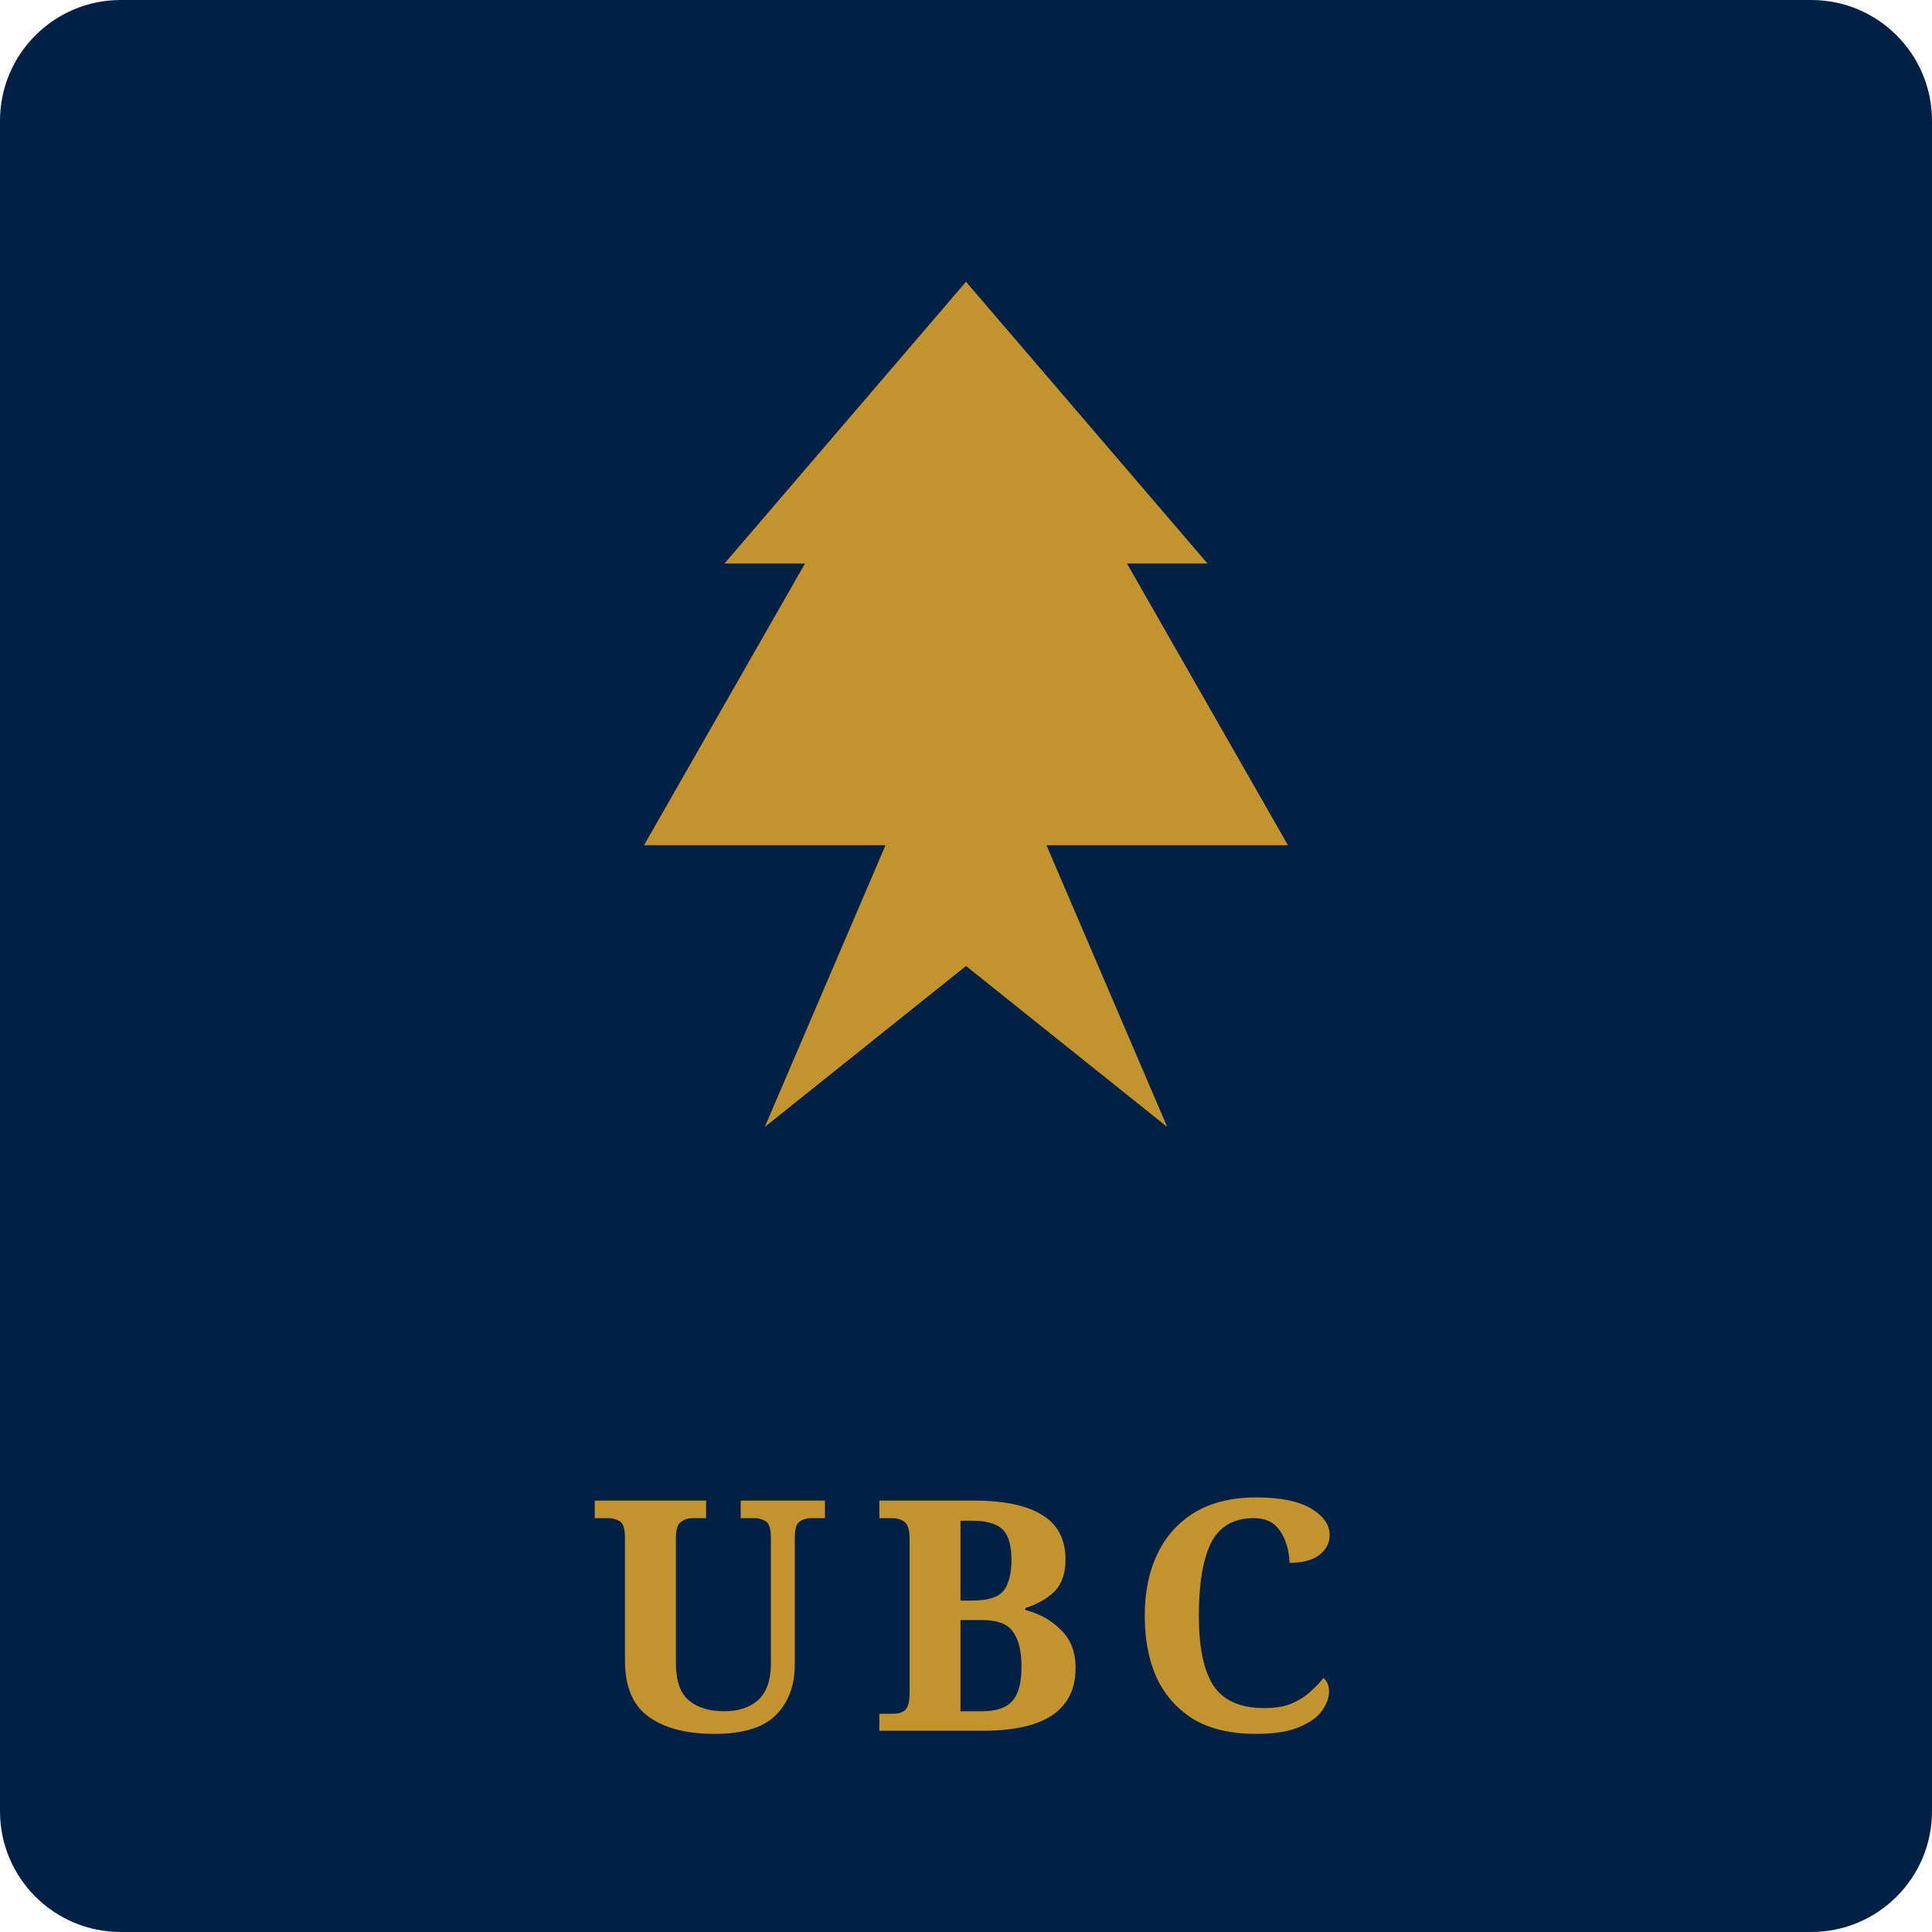
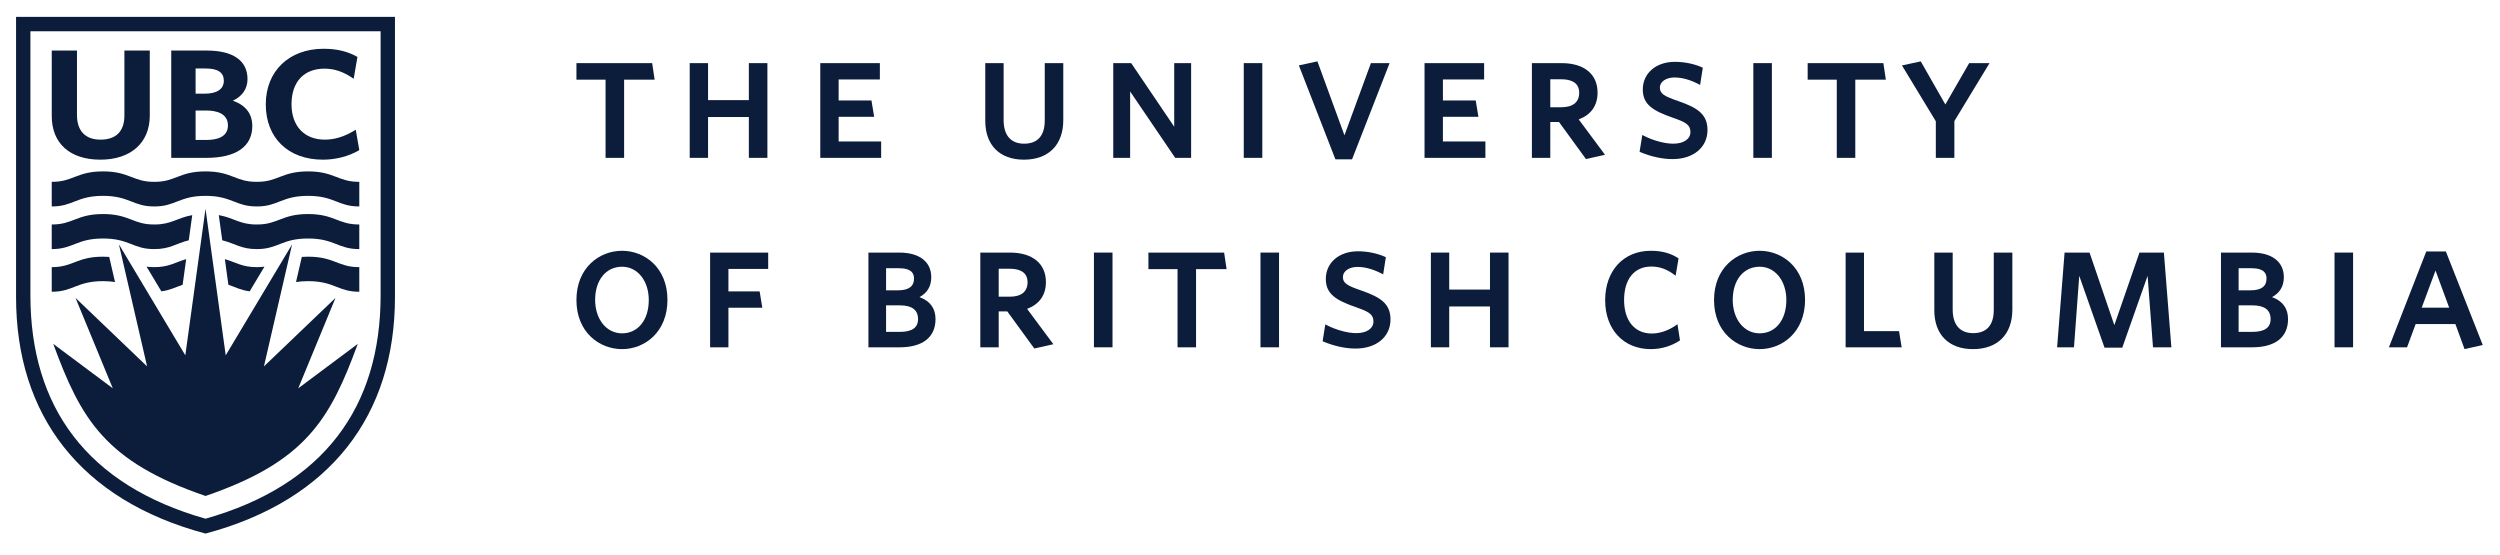
- <svg xmlns="http://www.w3.org/2000/svg" viewBox="0 0 48 48">
-   <rect width="48" height="48" rx="3" fill="#002145" />
-   <polygon points="24,7 30,14 28,14 32,21 26,21 29,28 24,24 19,28 22,21 16,21 20,14 18,14" fill="#C3942E" />
-   <text x="24" y="43" font-family="Georgia, serif" font-size="8" font-weight="700" fill="#C3942E" text-anchor="middle" letter-spacing="1">UBC</text>
+ <svg xmlns="http://www.w3.org/2000/svg" viewBox="0 0 495.657 110" height="110" width="495.657" xml:space="preserve" id="svg2" version="1.1">
+   <defs id="defs6">
+     <clipPath id="clipPath18" clipPathUnits="userSpaceOnUse">
+       <path id="path16" d="M 0,117.004 H 371.743 V 0 H 0 z" />
+     </clipPath>
+   </defs>
+   <g transform="matrix(1.517645,0,0,-1.517645,-34.38328,143.3501)" id="g10">
+     <g id="g12">
+       <g clip-path="url(#clipPath18)" id="g14">
+         <g transform="translate(49.5034,67.1828)" id="g20">
+           <path id="path22" style="fill:#0c1d3c;fill-opacity:1;fill-rule:nonzero;stroke:none" d="m 0,0 2.639,-19.144 8.673,14.493 -3.68,-15.941 9.35,8.946 -4.869,-11.81 7.78,5.806 C 16.271,-27.505 13.116,-33.03 0,-37.52 c -13.116,4.49 -16.271,10.015 -19.892,19.87 l 7.779,-5.806 -4.869,11.81 9.35,-8.946 -3.68,15.941 8.673,-14.493 z" />
+         </g>
+         <g transform="translate(35.7637,73.5969)" id="g24">
+           <path id="path26" style="fill:#0c1d3c;fill-opacity:1;fill-rule:nonzero;stroke:none" d="m 0,0 c -3.974,0 -6.347,2.127 -6.347,5.7 v 8.554 h 3.295 V 5.835 c 0,-2.076 1.091,-3.218 3.077,-3.218 2.038,0 3.118,1.094 3.118,3.159 v 8.478 H 6.459 V 5.757 C 6.459,2.205 3.984,0 0,0" />
+         </g>
+         <g transform="translate(49.627,73.8337)" id="g28">
+           <path id="path30" style="fill:#0c1d3c;fill-opacity:1;fill-rule:nonzero;stroke:none" d="m 0,0 h -4.601 v 14.017 h 4.669 c 3.414,0 5.295,-1.325 5.295,-3.723 C 5.363,9.033 4.705,8.062 3.449,7.467 5.133,6.873 5.988,5.76 5.988,4.153 5.988,1.473 3.863,0 0,0 M -1.418,2.341 H 0 c 1.282,0 2.805,0.327 2.805,1.89 0,1.61 -1.549,1.953 -2.852,1.953 h -1.371 z m 0,6.045 h 1.197 c 1.604,0 2.491,0.602 2.491,1.692 0,1.073 -0.773,1.596 -2.36,1.596 h -1.328 z" />
+         </g>
+         <g transform="translate(64.8438,73.5969)" id="g32">
+           <path id="path34" style="fill:#0c1d3c;fill-opacity:1;fill-rule:nonzero;stroke:none" d="m 0,0 c -4.537,0 -7.467,2.833 -7.467,7.227 0,4.341 3.037,7.261 7.556,7.261 1.676,0 3.087,-0.33 4.311,-1.009 l 0.108,-0.06 -0.492,-2.855 -0.217,0.145 c -1.203,0.808 -2.348,1.181 -3.598,1.181 -2.695,0 -4.306,-1.738 -4.306,-4.646 0,-2.854 1.666,-4.627 4.351,-4.627 1.272,0 2.524,0.382 3.826,1.166 L 4.287,3.912 4.751,1.25 4.648,1.189 C 3.311,0.424 1.66,0 0,0" />
+         </g>
+         <g transform="translate(49.5034,26.6931)" id="g36">
+           <path id="path38" style="fill:#0c1d3c;fill-opacity:1;fill-rule:nonzero;stroke:none" d="m 0,0 c -15.484,4.387 -22.875,14.61 -22.875,29.184 v 34.498 h 45.75 V 29.184 C 22.875,14.61 15.484,4.387 0,0 M -24.75,65.557 V 28.949 C -24.75,13.564 -16.379,2.426 0,-1.943 16.379,2.426 24.75,13.564 24.75,28.949 v 36.608 z" />
+         </g>
+         <g transform="translate(49.5044,68.8693)" id="g40">
+           <path id="path42" style="fill:#0c1d3c;fill-opacity:1;fill-rule:nonzero;stroke:none" d="M 0,0 C 3.451,0 3.918,-1.4 6.697,-1.383 9.467,-1.4 9.941,0 13.393,0 c 3.45,0 3.925,-1.4 6.697,-1.383 V 1.831 C 17.318,1.812 16.843,3.195 13.393,3.195 9.941,3.195 9.467,1.812 6.697,1.831 3.918,1.812 3.451,3.195 0,3.195 c -3.451,0 -3.918,-1.383 -6.697,-1.364 -2.77,-0.019 -3.245,1.364 -6.696,1.364 -3.451,0 -3.927,-1.383 -6.697,-1.364 V -1.383 C -17.32,-1.4 -16.844,0 -13.393,0 -9.942,0 -9.467,-1.4 -6.697,-1.383 -3.918,-1.4 -3.451,0 0,0" />
+         </g>
+         <g transform="translate(51.6909,63.0612)" id="g44">
+           <path id="path46" style="fill:#0c1d3c;fill-opacity:1;fill-rule:nonzero;stroke:none" d="m 0,0 c 1.665,-0.398 2.457,-1.159 4.511,-1.146 2.769,-0.017 3.244,1.383 6.695,1.383 3.451,0 3.926,-1.4 6.697,-1.383 V 2.068 C 15.132,2.049 14.657,3.432 11.206,3.432 7.755,3.432 7.28,2.049 4.511,2.068 2.279,2.053 1.537,2.941 -0.454,3.292 z" />
+         </g>
+         <g transform="translate(42.8071,61.9152)" id="g48">
+           <path id="path50" style="fill:#0c1d3c;fill-opacity:1;fill-rule:nonzero;stroke:none" d="M 0,0 C 2.053,-0.013 2.845,0.747 4.509,1.146 L 4.963,4.437 C 2.973,4.086 2.23,3.199 0,3.214 -2.77,3.195 -3.245,4.578 -6.695,4.578 c -3.452,0 -3.928,-1.383 -6.698,-1.364 V 0 c 2.77,-0.017 3.246,1.383 6.698,1.383 3.45,0 3.925,-1.4 6.695,-1.383" />
+         </g>
+         <g transform="translate(52.4912,57.256)" id="g52">
+           <path id="path54" style="fill:#0c1d3c;fill-opacity:1;fill-rule:nonzero;stroke:none" d="M 0,0 C 0.941,-0.324 1.665,-0.719 2.783,-0.859 L 4.712,2.364 C 4.411,2.323 4.082,2.3 3.71,2.302 1.801,2.29 0.983,2.938 -0.461,3.345 z" />
+         </g>
+         <g transform="translate(61.3262,57.612)" id="g56">
+           <path id="path58" style="fill:#0c1d3c;fill-opacity:1;fill-rule:nonzero;stroke:none" d="m 0,0 c 0.451,0.071 0.964,0.115 1.571,0.115 3.45,0 3.926,-1.4 6.697,-1.383 V 1.946 C 5.497,1.928 5.021,3.311 1.571,3.311 1.279,3.311 1.01,3.3 0.758,3.282 z" />
+         </g>
+         <g transform="translate(37.6812,57.612)" id="g60">
+           <path id="path62" style="fill:#0c1d3c;fill-opacity:1;fill-rule:nonzero;stroke:none" d="m 0,0 -0.758,3.282 c -0.252,0.018 -0.52,0.029 -0.811,0.029 -3.452,0 -3.928,-1.383 -6.698,-1.365 v -3.214 c 2.77,-0.017 3.246,1.383 6.698,1.383 C -0.964,0.115 -0.451,0.071 0,0" />
+         </g>
+         <g transform="translate(43.7329,56.3967)" id="g64">
+           <path id="path66" style="fill:#0c1d3c;fill-opacity:1;fill-rule:nonzero;stroke:none" d="M 0,0 C 1.118,0.14 1.842,0.535 2.783,0.859 L 3.244,4.204 C 1.801,3.797 0.983,3.149 -0.926,3.162 -1.298,3.159 -1.627,3.183 -1.929,3.224 z" />
+         </g>
+         <g transform="translate(104.1885,73.8337)" id="g68">
+           <path id="path70" style="fill:#0c1d3c;fill-opacity:1;fill-rule:nonzero;stroke:none" d="m 0,0 h -2.423 v 10.215 h -3.805 v 2.16 h 9.893 l 0.323,-2.16 H 0 z" />
+         </g>
+         <g transform="translate(122.9077,73.8337)" id="g72">
+           <path id="path74" style="fill:#0c1d3c;fill-opacity:1;fill-rule:nonzero;stroke:none" d="M 0,0 H -2.423 V 5.335 H -7.752 V 0 h -2.398 v 12.375 h 2.398 V 7.542 h 5.329 v 4.833 H 0 z" />
+         </g>
+         <g transform="translate(137.7676,73.8337)" id="g76">
+           <path id="path78" style="fill:#0c1d3c;fill-opacity:1;fill-rule:nonzero;stroke:none" d="m 0,0 h -7.953 v 12.375 h 7.785 V 10.237 H -5.553 V 7.498 h 4.288 L -0.913,5.36 h -4.64 V 2.138 l 5.553,0 z" />
+         </g>
+         <g transform="translate(156.4185,73.5969)" id="g80">
+           <path id="path82" style="fill:#0c1d3c;fill-opacity:1;fill-rule:nonzero;stroke:none" d="m 0,0 c -3.163,0 -5.049,1.896 -5.049,5.075 v 7.536 h 2.398 V 5.17 c 0,-1.988 0.948,-3.082 2.672,-3.082 1.768,0 2.701,1.045 2.701,3.032 v 7.491 H 5.143 V 5.17 C 5.143,1.931 3.219,0 0,0" />
+         </g>
+         <g transform="translate(178.2617,73.8337)" id="g84">
+           <path id="path86" style="fill:#0c1d3c;fill-opacity:1;fill-rule:nonzero;stroke:none" d="M 0,0 H -2.08 L -7.967,8.672 V 0 h -2.206 v 12.375 h 2.345 l 5.619,-8.308 v 8.308 H 0 z" />
+         </g>
+         <path id="path88" style="fill:#0c1d3c;fill-opacity:1;fill-rule:nonzero;stroke:none" d="m 187.562,73.834 h -2.423 v 12.375 h 2.423 z" />
+         <g transform="translate(199.2871,73.6447)" id="g90">
+           <path id="path92" style="fill:#0c1d3c;fill-opacity:1;fill-rule:nonzero;stroke:none" d="m 0,0 h -2.176 l -4.774,12.267 2.424,0.528 3.531,-9.659 3.457,9.427 h 2.441 z" />
+         </g>
+         <g transform="translate(216.707,73.8337)" id="g94">
+           <path id="path96" style="fill:#0c1d3c;fill-opacity:1;fill-rule:nonzero;stroke:none" d="m 0,0 h -7.953 v 12.375 h 7.785 V 10.237 H -5.551 V 7.498 h 4.286 L -0.911,5.36 h -4.64 V 2.138 l 5.551,0 z" />
+         </g>
+         <g transform="translate(225.1826,80.4465)" id="g98">
+           <path id="path100" style="fill:#0c1d3c;fill-opacity:1;fill-rule:nonzero;stroke:none" d="m 0,0 h 1.461 c 1.493,0 2.316,0.664 2.316,1.885 0,1.46 -1.26,1.765 -2.316,1.765 H 0 z M 4.661,-6.77 1.136,-1.925 H 0 V -6.613 H -2.402 V 5.762 h 3.884 c 2.939,0 4.695,-1.439 4.695,-3.856 0,-1.687 -0.851,-2.89 -2.462,-3.499 l 3.433,-4.615 z" />
+         </g>
+         <g transform="translate(241.1465,73.6701)" id="g102">
+           <path id="path104" style="fill:#0c1d3c;fill-opacity:1;fill-rule:nonzero;stroke:none" d="M 0,0 C -1.311,0 -2.812,0.324 -4.206,0.917 L -4.3,0.954 -3.941,3.157 -3.795,3.079 c 1.239,-0.648 2.765,-1.064 3.893,-1.064 1.362,0 2.244,0.602 2.244,1.525 0,0.921 -0.576,1.277 -2.311,1.871 -2.594,0.906 -3.91,1.724 -3.91,3.682 0,2.126 1.723,3.615 4.188,3.615 1.253,0 2.52,-0.262 3.566,-0.729 L 3.961,11.938 3.61,9.691 3.458,9.77 c -1.155,0.602 -2.209,0.894 -3.218,0.894 -1.079,0 -1.89,-0.561 -1.89,-1.309 0,-0.825 0.561,-1.14 2.477,-1.799 C 3.255,6.709 4.573,5.861 4.573,3.804 4.573,1.532 2.735,0 0,0" />
+         </g>
+         <path id="path106" style="fill:#0c1d3c;fill-opacity:1;fill-rule:nonzero;stroke:none" d="m 254.132,73.834 h -2.424 v 12.375 h 2.424 z" />
+         <g transform="translate(265.0283,73.8337)" id="g108">
+           <path id="path110" style="fill:#0c1d3c;fill-opacity:1;fill-rule:nonzero;stroke:none" d="m 0,0 h -2.419 v 10.215 h -3.803 v 2.16 h 9.891 l 0.323,-2.16 H 0 z" />
+         </g>
+         <g transform="translate(277.9717,73.8337)" id="g112">
+           <path id="path114" style="fill:#0c1d3c;fill-opacity:1;fill-rule:nonzero;stroke:none" d="m 0,0 h -2.423 v 4.778 l -4.426,7.298 2.459,0.527 3.211,-5.629 3.113,5.401 H 4.593 L 0,4.803 z" />
+         </g>
+         <g transform="translate(103.9204,59.6096)" id="g116">
+           <path id="path118" style="fill:#0c1d3c;fill-opacity:1;fill-rule:nonzero;stroke:none" d="M 0,0 C -2.1,0 -3.516,-1.739 -3.516,-4.325 -3.516,-6.86 -2.037,-8.7 0,-8.7 c 2.085,0 3.49,1.749 3.49,4.349 C 3.49,-1.832 2.021,0 0,0 m 0,-10.763 c -2.966,0 -5.961,2.203 -5.961,6.412 0,4.227 2.995,6.435 5.961,6.435 2.95,0 5.931,-2.198 5.931,-6.409 0,-4.226 -2.981,-6.438 -5.931,-6.438" />
+         </g>
+         <g transform="translate(117.8164,49.0837)" id="g120">
+           <path id="path122" style="fill:#0c1d3c;fill-opacity:1;fill-rule:nonzero;stroke:none" d="M 0,0 H -2.394 V 12.375 H 5.194 V 10.237 H 0 V 7.306 H 4.076 L 4.427,5.169 H 0 z" />
+         </g>
+         <g transform="translate(138.4106,56.5305)" id="g124">
+           <path id="path126" style="fill:#0c1d3c;fill-opacity:1;fill-rule:nonzero;stroke:none" d="m 0,0 h 1.576 c 1.38,0 2.074,0.513 2.074,1.527 0,0.582 -0.209,1.36 -2.004,1.36 H 0 z m 0,-5.43 h 1.789 c 1.608,0 2.388,0.547 2.388,1.673 0,1.187 -0.792,1.791 -2.363,1.791 L 0,-1.966 z M 1.768,-7.447 H -2.305 V 4.928 h 4.047 c 2.607,0 4.162,-1.2 4.162,-3.208 0,-1.186 -0.515,-2.062 -1.54,-2.609 1.388,-0.504 2.096,-1.468 2.096,-2.868 0,-2.376 -1.67,-3.69 -4.692,-3.69" />
+         </g>
+         <g transform="translate(153.124,55.6965)" id="g128">
+           <path id="path130" style="fill:#0c1d3c;fill-opacity:1;fill-rule:nonzero;stroke:none" d="M 0,0 H 1.456 C 2.946,0 3.77,0.664 3.77,1.885 3.77,3.345 2.513,3.65 1.456,3.65 H 0 z M 4.651,-6.77 1.126,-1.925 H 0 V -6.613 H -2.402 V 5.762 h 3.881 c 2.938,0 4.69,-1.439 4.69,-3.856 0,-1.687 -0.85,-2.89 -2.458,-3.499 l 3.432,-4.615 z" />
+         </g>
+         <path id="path132" style="fill:#0c1d3c;fill-opacity:1;fill-rule:nonzero;stroke:none" d="m 167.992,49.084 h -2.427 v 12.375 h 2.427 z" />
+         <g transform="translate(178.9062,49.0837)" id="g134">
+           <path id="path136" style="fill:#0c1d3c;fill-opacity:1;fill-rule:nonzero;stroke:none" d="m 0,0 h -2.419 v 10.215 h -3.805 v 2.16 H 3.668 L 3.99,10.215 H 0 z" />
+         </g>
+         <path id="path138" style="fill:#0c1d3c;fill-opacity:1;fill-rule:nonzero;stroke:none" d="m 189.747,49.084 h -2.424 v 12.375 h 2.424 z" />
+         <g transform="translate(199.7402,48.9201)" id="g140">
+           <path id="path142" style="fill:#0c1d3c;fill-opacity:1;fill-rule:nonzero;stroke:none" d="m 0,0 c -1.314,0 -2.81,0.324 -4.21,0.917 l -0.09,0.037 0.352,2.203 0.149,-0.078 c 1.245,-0.648 2.774,-1.064 3.893,-1.064 1.362,0 2.246,0.602 2.246,1.525 0,0.921 -0.577,1.277 -2.313,1.871 -2.589,0.906 -3.91,1.724 -3.91,3.682 0,2.126 1.728,3.615 4.195,3.615 1.25,0 2.513,-0.262 3.561,-0.729 L 3.961,11.938 3.61,9.691 3.46,9.77 c -1.155,0.602 -2.211,0.894 -3.224,0.894 -1.073,0 -1.886,-0.561 -1.886,-1.309 0,-0.825 0.558,-1.14 2.478,-1.799 C 3.253,6.709 4.568,5.861 4.568,3.804 4.568,1.532 2.732,0 0,0" />
+         </g>
+         <g transform="translate(219.7285,49.0837)" id="g144">
+           <path id="path146" style="fill:#0c1d3c;fill-opacity:1;fill-rule:nonzero;stroke:none" d="M 0,0 H -2.424 V 5.335 H -7.748 V 0 h -2.398 v 12.375 h 2.398 V 7.542 h 5.324 v 4.833 H 0 z" />
+         </g>
+         <g transform="translate(238.3105,48.8469)" id="g148">
+           <path id="path150" style="fill:#0c1d3c;fill-opacity:1;fill-rule:nonzero;stroke:none" d="m 0,0 c -3.563,0 -5.959,2.566 -5.959,6.39 0,3.862 2.396,6.457 5.959,6.457 1.413,0 2.548,-0.298 3.562,-0.949 L 3.629,11.853 3.247,9.59 3.083,9.71 c -0.978,0.735 -1.93,1.078 -3.009,1.078 -2.228,0 -3.56,-1.641 -3.56,-4.376 0,-2.697 1.377,-4.372 3.607,-4.372 1.067,0 2.18,0.381 3.206,1.101 L 3.487,3.253 3.818,1.139 3.75,1.099 C 2.677,0.391 1.349,0 0,0" />
+         </g>
+         <g transform="translate(252.5342,59.6096)" id="g152">
+           <path id="path154" style="fill:#0c1d3c;fill-opacity:1;fill-rule:nonzero;stroke:none" d="M 0,0 C -2.104,0 -3.516,-1.739 -3.516,-4.325 -3.516,-6.86 -2.037,-8.7 0,-8.7 c 2.082,0 3.487,1.749 3.487,4.349 C 3.487,-1.832 2.02,0 0,0 m 0,-10.763 c -2.966,0 -5.96,2.203 -5.96,6.412 0,4.227 2.994,6.435 5.96,6.435 2.944,0 5.932,-2.198 5.932,-6.409 0,-4.226 -2.988,-6.438 -5.932,-6.438" />
+         </g>
+         <g transform="translate(271.0859,49.0837)" id="g156">
+           <path id="path158" style="fill:#0c1d3c;fill-opacity:1;fill-rule:nonzero;stroke:none" d="m 0,0 h -7.32 v 12.375 h 2.399 V 2.115 h 4.577 z" />
+         </g>
+         <g transform="translate(280.4004,48.8469)" id="g160">
+           <path id="path162" style="fill:#0c1d3c;fill-opacity:1;fill-rule:nonzero;stroke:none" d="m 0,0 c -3.16,0 -5.049,1.896 -5.049,5.075 v 7.536 h 2.4 V 5.17 c 0,-1.988 0.946,-3.082 2.674,-3.082 1.764,0 2.693,1.045 2.693,3.035 v 7.488 H 5.147 V 5.17 C 5.147,1.931 3.222,0 0,0" />
+         </g>
+         <g transform="translate(299.9062,49.0383)" id="g164">
+           <path id="path166" style="fill:#0c1d3c;fill-opacity:1;fill-rule:nonzero;stroke:none" d="M 0,0 H -2.32 L -5.621,9.383 -6.308,0.045 h -2.205 l 0.976,12.375 h 3.262 l 3.239,-9.48 3.282,9.48 H 5.437 L 6.413,0.045 H 4.014 L 3.308,9.383 z" />
+         </g>
+         <g transform="translate(315.1055,56.5305)" id="g168">
+           <path id="path170" style="fill:#0c1d3c;fill-opacity:1;fill-rule:nonzero;stroke:none" d="m 0,0 h 1.574 c 1.376,0 2.072,0.513 2.072,1.527 0,0.582 -0.202,1.36 -2.001,1.36 H 0 z m 0,-5.43 h 1.783 c 1.611,0 2.395,0.547 2.395,1.673 0,1.187 -0.797,1.791 -2.367,1.791 l -1.811,0 z m 1.764,-2.017 h -4.07 V 4.928 h 4.044 c 2.614,0 4.17,-1.2 4.17,-3.208 0,-1.186 -0.521,-2.062 -1.544,-2.609 1.384,-0.504 2.092,-1.468 2.092,-2.868 0,-2.376 -1.664,-3.69 -4.692,-3.69" />
+         </g>
+         <path id="path172" style="fill:#0c1d3c;fill-opacity:1;fill-rule:nonzero;stroke:none" d="m 330.059,49.084 h -2.425 v 12.375 h 2.425 z" />
+         <g transform="translate(339.0205,54.2595)" id="g174">
+           <path id="path176" style="fill:#0c1d3c;fill-opacity:1;fill-rule:nonzero;stroke:none" d="M 0,0 H 3.594 C 3.374,0.63 2.471,3.06 1.807,4.852 z m 5.6,-5.409 -1.198,3.272 h -5.188 l -1.126,-3.039 h -2.37 L 0.598,7.342 H 3.161 L 7.977,-4.875 z" />
+         </g>
+       </g>
+     </g>
+   </g>
</svg>
